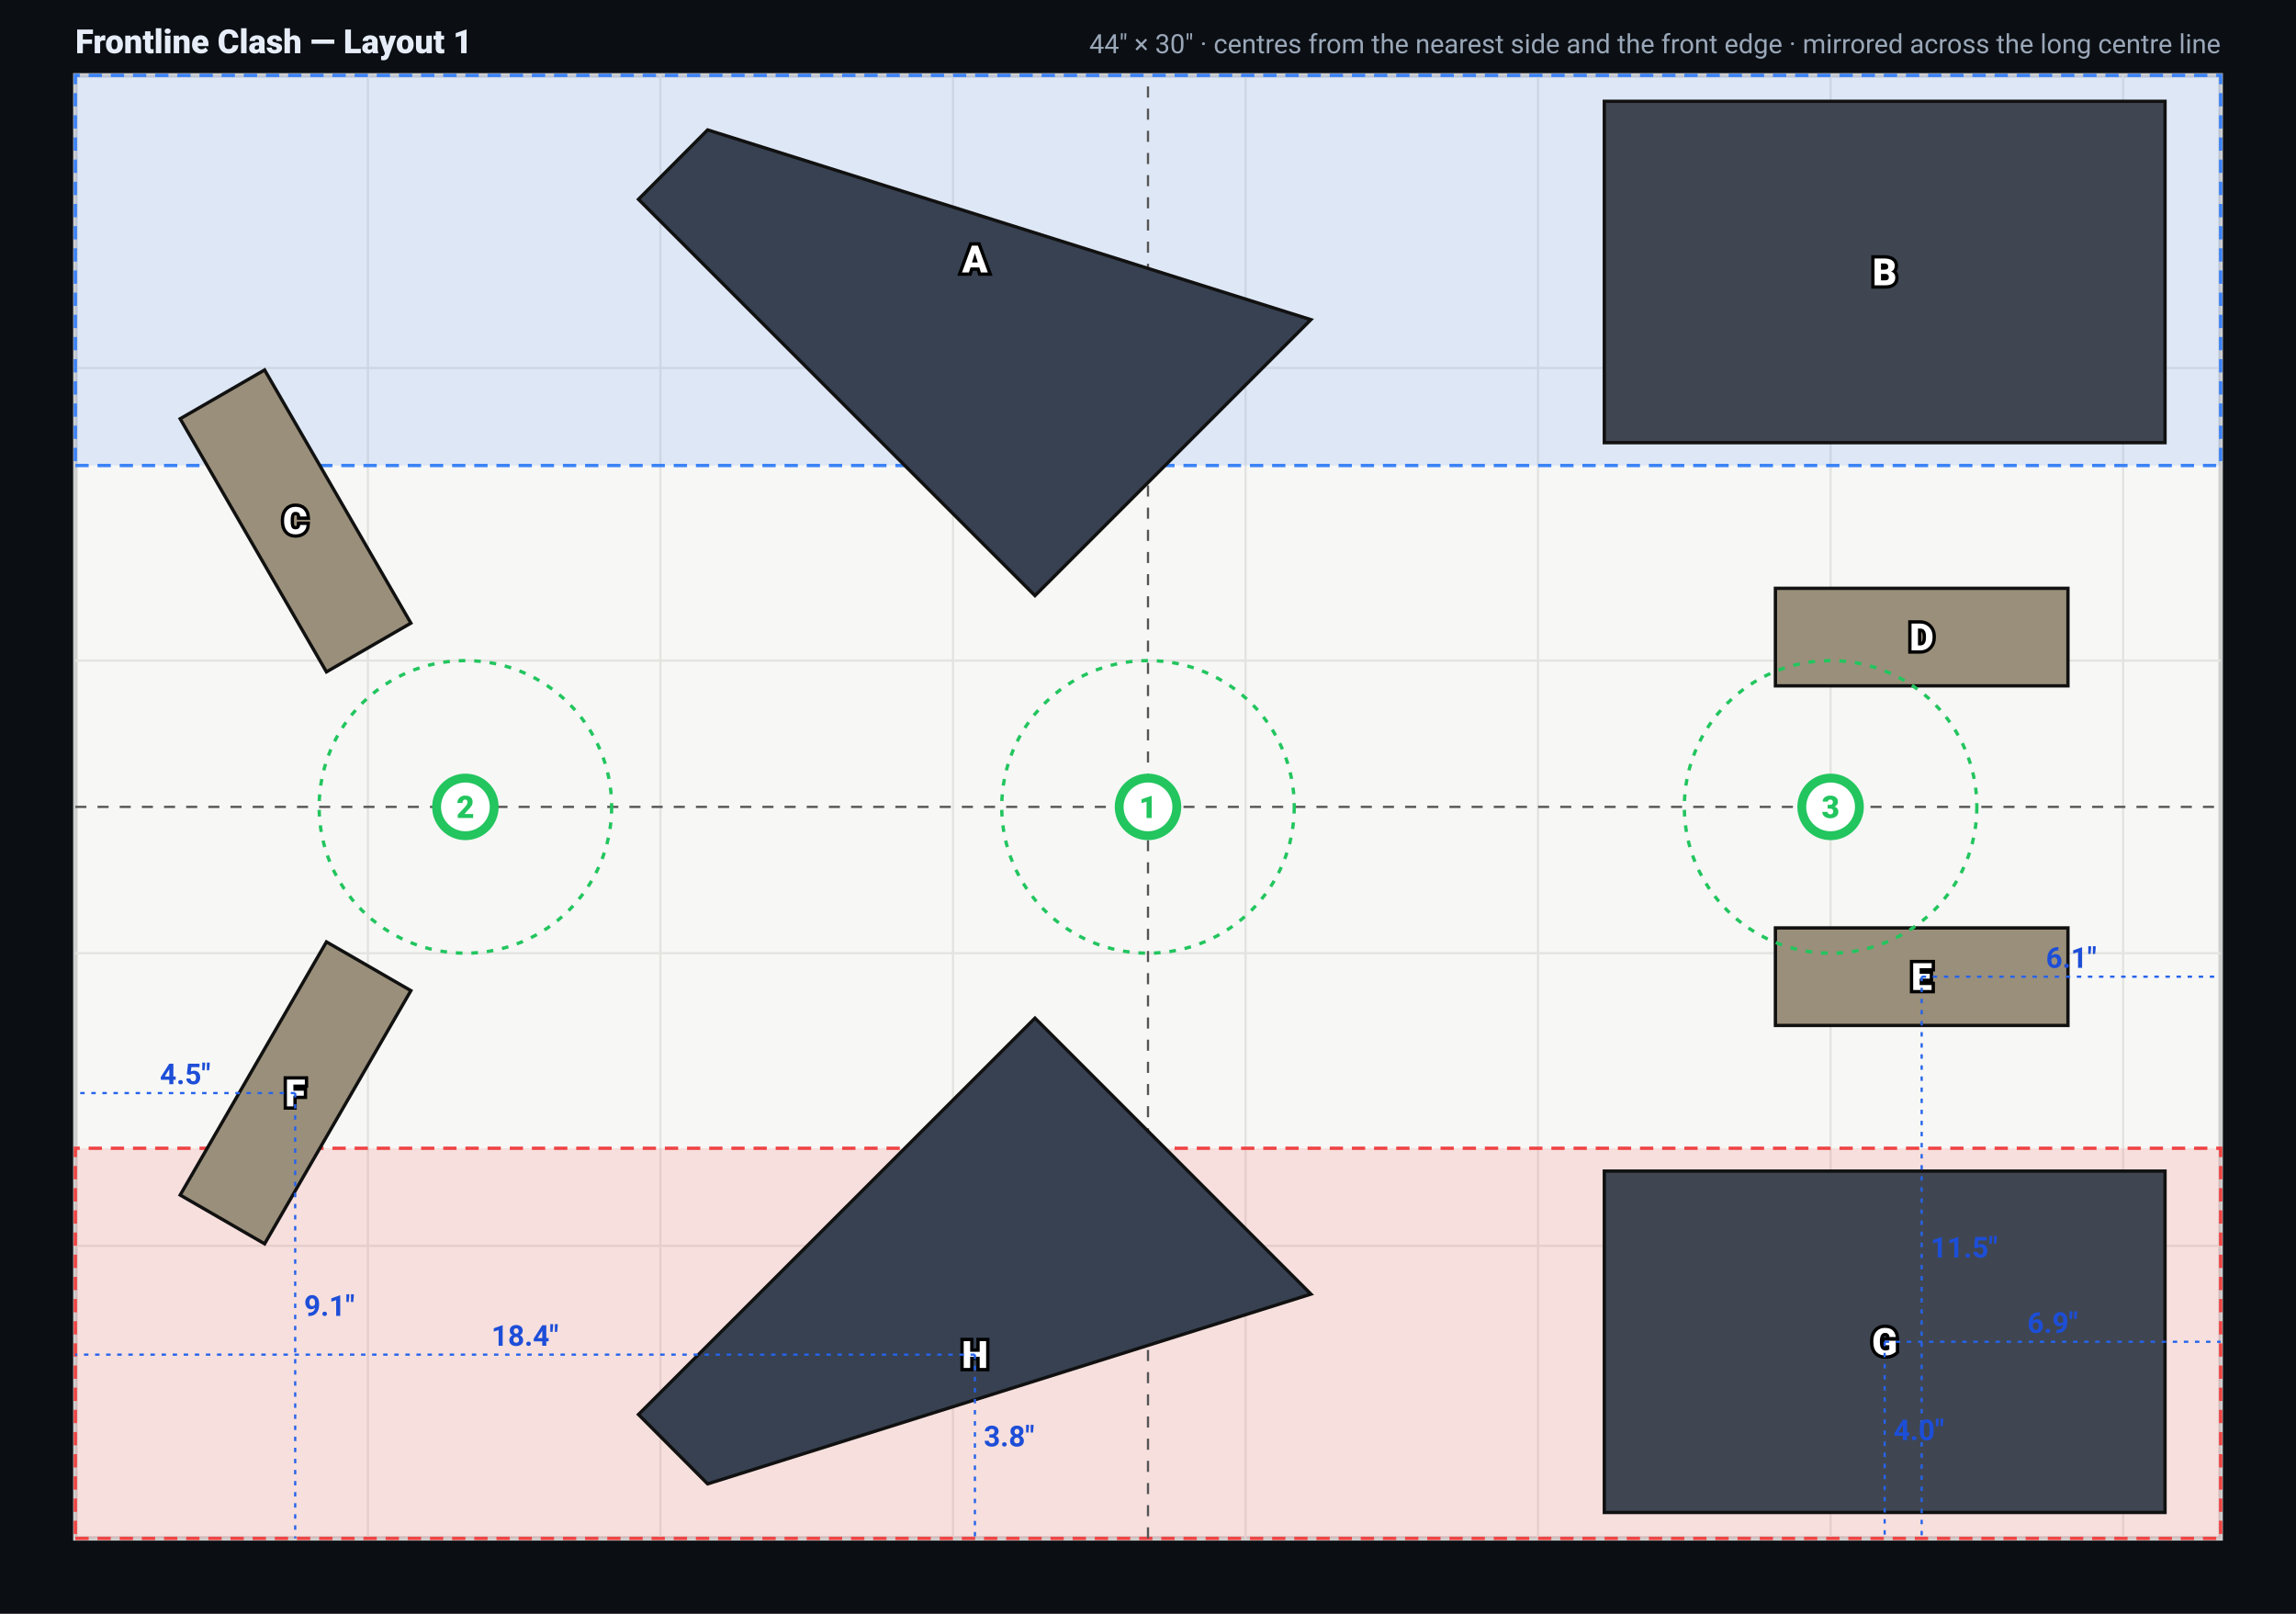
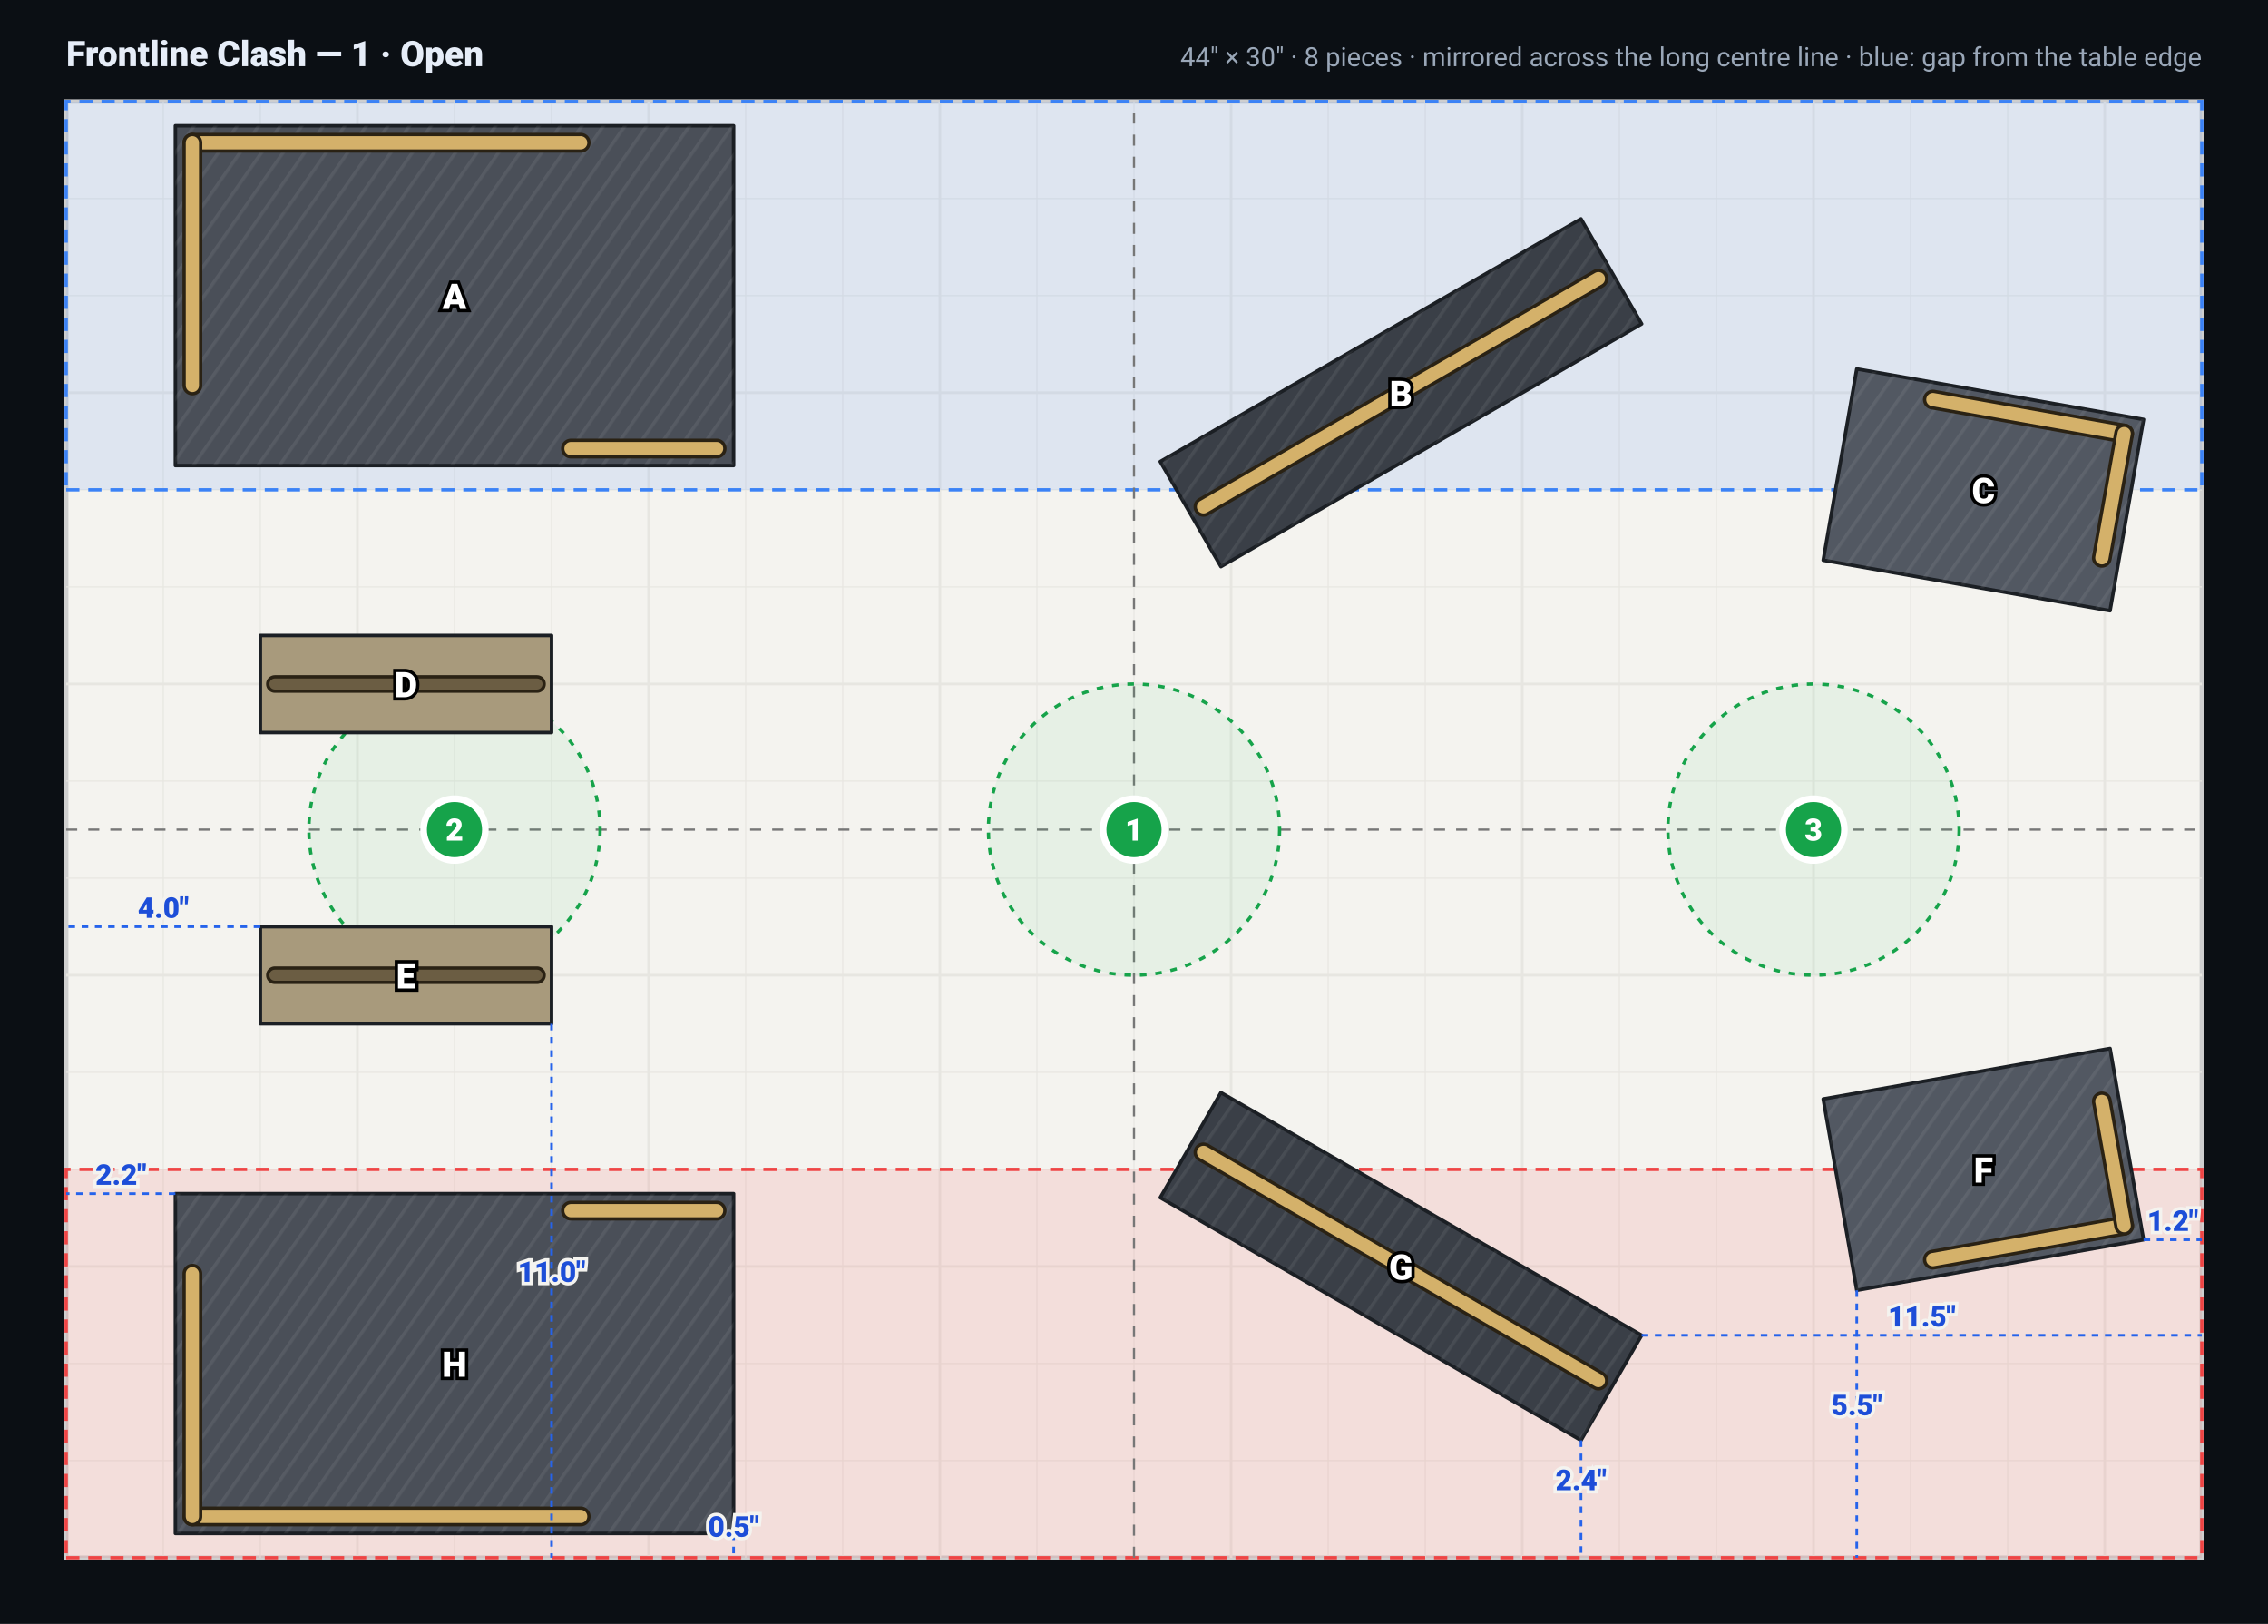
- <svg xmlns="http://www.w3.org/2000/svg" viewBox="0 0 1036 728" role="img" aria-label="FC-1" font-family="-apple-system,Segoe UI,Roboto,sans-serif">
-   <rect x="0" y="0" width="1036" height="728" fill="#0b0f14" />
-   <rect x="34" y="34" width="968" height="660" fill="#f7f7f5" stroke="#cfcfcf" stroke-width="2" />
-   <line x1="166.0" y1="34" x2="166.0" y2="694" stroke="#e3e3e0" stroke-width="1" />
-   <line x1="298.0" y1="34" x2="298.0" y2="694" stroke="#e3e3e0" stroke-width="1" />
-   <line x1="430.0" y1="34" x2="430.0" y2="694" stroke="#e3e3e0" stroke-width="1" />
-   <line x1="562.0" y1="34" x2="562.0" y2="694" stroke="#e3e3e0" stroke-width="1" />
-   <line x1="694.0" y1="34" x2="694.0" y2="694" stroke="#e3e3e0" stroke-width="1" />
-   <line x1="826.0" y1="34" x2="826.0" y2="694" stroke="#e3e3e0" stroke-width="1" />
-   <line x1="958.0" y1="34" x2="958.0" y2="694" stroke="#e3e3e0" stroke-width="1" />
-   <line x1="34" y1="562.0" x2="1002" y2="562.0" stroke="#e3e3e0" stroke-width="1" />
-   <line x1="34" y1="430.0" x2="1002" y2="430.0" stroke="#e3e3e0" stroke-width="1" />
-   <line x1="34" y1="298.0" x2="1002" y2="298.0" stroke="#e3e3e0" stroke-width="1" />
-   <line x1="34" y1="166.0" x2="1002" y2="166.0" stroke="#e3e3e0" stroke-width="1" />
-   <polygon points="34.0,694.0 1002.0,694.0 1002.0,518.0 34.0,518.0" fill="rgba(239,68,68,0.13)" stroke="#ef4444" stroke-dasharray="6 4" stroke-width="1.5" />
-   <polygon points="34.0,210.0 1002.0,210.0 1002.0,34.0 34.0,34.0" fill="rgba(59,130,246,0.13)" stroke="#3b82f6" stroke-dasharray="6 4" stroke-width="1.5" />
-   <line x1="34.0" y1="364.0" x2="1002.0" y2="364.0" stroke="#555" stroke-dasharray="5 5" stroke-width="1" />
-   <line x1="518.0" y1="694.0" x2="518.0" y2="34.0" stroke="#555" stroke-dasharray="5 5" stroke-width="1" />
-   <polygon points="288.1,89.9 467.0,268.7 591.5,144.2 319.3,58.6" fill="#374151" stroke="#111" stroke-width="1.5" />
-   <text x="439.9" y="122.9" text-anchor="middle" font-size="17" font-weight="800" fill="#fff" stroke="#000" stroke-width="3" paint-order="stroke">A</text>
-   <polygon points="976.9,45.7 976.9,199.7 723.9,199.7 723.9,45.7" fill="#3f4652" stroke="#111" stroke-width="1.5" />
-   <text x="850.4" y="128.7" text-anchor="middle" font-size="17" font-weight="800" fill="#fff" stroke="#000" stroke-width="3" paint-order="stroke">B</text>
-   <polygon points="185.4,281.1 147.3,303.1 81.3,188.9 119.4,166.9" fill="#9a8f7a" stroke="#111" stroke-width="1.5" />
-   <text x="133.2" y="240.9" text-anchor="middle" font-size="17" font-weight="800" fill="#fff" stroke="#000" stroke-width="3" paint-order="stroke">C</text>
-   <polygon points="933.1,309.4 933.1,265.4 801.1,265.4 801.1,309.4" fill="#9a8f7a" stroke="#111" stroke-width="1.5" />
-   <text x="867.1" y="293.4" text-anchor="middle" font-size="17" font-weight="800" fill="#fff" stroke="#000" stroke-width="3" paint-order="stroke">D</text>
-   <polygon points="933.1,418.6 933.1,462.6 801.1,462.6 801.1,418.6" fill="#9a8f7a" stroke="#111" stroke-width="1.5" />
-   <text x="867.1" y="446.6" text-anchor="middle" font-size="17" font-weight="800" fill="#fff" stroke="#000" stroke-width="3" paint-order="stroke">E</text>
-   <polygon points="185.4,446.9 147.3,424.9 81.3,539.1 119.4,561.1" fill="#9a8f7a" stroke="#111" stroke-width="1.5" />
-   <text x="133.2" y="499.1" text-anchor="middle" font-size="17" font-weight="800" fill="#fff" stroke="#000" stroke-width="3" paint-order="stroke">F</text>
-   <polygon points="976.9,682.3 976.9,528.3 723.9,528.3 723.9,682.3" fill="#3f4652" stroke="#111" stroke-width="1.5" />
-   <text x="850.4" y="611.3" text-anchor="middle" font-size="17" font-weight="800" fill="#fff" stroke="#000" stroke-width="3" paint-order="stroke">G</text>
-   <polygon points="288.1,638.1 467.0,459.3 591.5,583.8 319.3,669.4" fill="#374151" stroke="#111" stroke-width="1.5" />
-   <text x="439.9" y="617.1" text-anchor="middle" font-size="17" font-weight="800" fill="#fff" stroke="#000" stroke-width="3" paint-order="stroke">H</text>
-   <circle cx="518.0" cy="364.0" r="66.0" fill="none" stroke="#22c55e" stroke-width="1.5" stroke-dasharray="3 4" />
-   <circle cx="518.0" cy="364.0" r="13" fill="#fff" stroke="#22c55e" stroke-width="4" />
-   <text x="518.0" y="369.0" text-anchor="middle" font-size="14" font-weight="800" fill="#22c55e">1</text>
-   <circle cx="210.0" cy="364.0" r="66.0" fill="none" stroke="#22c55e" stroke-width="1.5" stroke-dasharray="3 4" />
-   <circle cx="210.0" cy="364.0" r="13" fill="#fff" stroke="#22c55e" stroke-width="4" />
-   <text x="210.0" y="369.0" text-anchor="middle" font-size="14" font-weight="800" fill="#22c55e">2</text>
-   <circle cx="826.0" cy="364.0" r="66.0" fill="none" stroke="#22c55e" stroke-width="1.5" stroke-dasharray="3 4" />
-   <circle cx="826.0" cy="364.0" r="13" fill="#fff" stroke="#22c55e" stroke-width="4" />
-   <text x="826.0" y="369.0" text-anchor="middle" font-size="14" font-weight="800" fill="#22c55e">3</text>
-   <line x1="867.1" y1="440.6" x2="1002.0" y2="440.6" stroke="#2563eb" stroke-width="1" stroke-dasharray="2 3" />
-   <line x1="867.1" y1="440.6" x2="867.1" y2="694.0" stroke="#2563eb" stroke-width="1" stroke-dasharray="2 3" />
-   <text x="934.6" y="436.6" text-anchor="middle" font-size="13" font-weight="700" fill="#1d4ed8">6.1"</text>
-   <text x="871.1" y="567.3" font-size="13" font-weight="700" fill="#1d4ed8">11.5"</text>
-   <line x1="133.2" y1="493.1" x2="34.0" y2="493.1" stroke="#2563eb" stroke-width="1" stroke-dasharray="2 3" />
-   <line x1="133.2" y1="493.1" x2="133.2" y2="694.0" stroke="#2563eb" stroke-width="1" stroke-dasharray="2 3" />
-   <text x="83.6" y="489.1" text-anchor="middle" font-size="13" font-weight="700" fill="#1d4ed8">4.5"</text>
-   <text x="137.2" y="593.6" font-size="13" font-weight="700" fill="#1d4ed8">9.1"</text>
-   <line x1="850.4" y1="605.3" x2="1002.0" y2="605.3" stroke="#2563eb" stroke-width="1" stroke-dasharray="2 3" />
-   <line x1="850.4" y1="605.3" x2="850.4" y2="694.0" stroke="#2563eb" stroke-width="1" stroke-dasharray="2 3" />
-   <text x="926.2" y="601.3" text-anchor="middle" font-size="13" font-weight="700" fill="#1d4ed8">6.9"</text>
-   <text x="854.4" y="649.7" font-size="13" font-weight="700" fill="#1d4ed8">4.0"</text>
-   <line x1="439.9" y1="611.1" x2="34.0" y2="611.1" stroke="#2563eb" stroke-width="1" stroke-dasharray="2 3" />
-   <line x1="439.9" y1="611.1" x2="439.9" y2="694.0" stroke="#2563eb" stroke-width="1" stroke-dasharray="2 3" />
-   <text x="236.9" y="607.1" text-anchor="middle" font-size="13" font-weight="700" fill="#1d4ed8">18.4"</text>
-   <text x="443.9" y="652.5" font-size="13" font-weight="700" fill="#1d4ed8">3.8"</text>
-   <text x="34" y="24" font-size="15" font-weight="800" fill="#e6edf8">Frontline Clash — Layout 1</text>
-   <text x="1002" y="24" text-anchor="end" font-size="12" fill="#9aa7b8">44" × 30" · centres from the nearest side and the front edge · mirrored across the long centre line</text>
+ <svg xmlns="http://www.w3.org/2000/svg" viewBox="0 0 1028 736" role="img" aria-label="FC-1" font-family="-apple-system,Segoe UI,Roboto,sans-serif">
+   <defs>
+     <pattern id="rub" width="8" height="8" patternUnits="userSpaceOnUse" patternTransform="rotate(35)">
+       <rect width="8" height="8" fill="none" />
+       <line x1="0" y1="0" x2="0" y2="8" stroke="#ffffff" stroke-opacity="0.07" stroke-width="3" />
+     </pattern>
+   </defs>
+   <rect width="1028" height="736" fill="#0b0f14" />
+   <rect x="30" y="46" width="968" height="660" fill="#f4f3ef" stroke="#cfcfcf" stroke-width="2" />
+   <line x1="74.0" y1="46" x2="74.0" y2="706" stroke="#e7e6e1" stroke-width="0.5" />
+   <line x1="118.0" y1="46" x2="118.0" y2="706" stroke="#e7e6e1" stroke-width="0.5" />
+   <line x1="162.0" y1="46" x2="162.0" y2="706" stroke="#e7e6e1" stroke-width="1.2" />
+   <line x1="206.0" y1="46" x2="206.0" y2="706" stroke="#e7e6e1" stroke-width="0.5" />
+   <line x1="250.0" y1="46" x2="250.0" y2="706" stroke="#e7e6e1" stroke-width="0.5" />
+   <line x1="294.0" y1="46" x2="294.0" y2="706" stroke="#e7e6e1" stroke-width="1.2" />
+   <line x1="338.0" y1="46" x2="338.0" y2="706" stroke="#e7e6e1" stroke-width="0.5" />
+   <line x1="382.0" y1="46" x2="382.0" y2="706" stroke="#e7e6e1" stroke-width="0.5" />
+   <line x1="426.0" y1="46" x2="426.0" y2="706" stroke="#e7e6e1" stroke-width="1.2" />
+   <line x1="470.0" y1="46" x2="470.0" y2="706" stroke="#e7e6e1" stroke-width="0.5" />
+   <line x1="514.0" y1="46" x2="514.0" y2="706" stroke="#e7e6e1" stroke-width="0.5" />
+   <line x1="558.0" y1="46" x2="558.0" y2="706" stroke="#e7e6e1" stroke-width="1.2" />
+   <line x1="602.0" y1="46" x2="602.0" y2="706" stroke="#e7e6e1" stroke-width="0.5" />
+   <line x1="646.0" y1="46" x2="646.0" y2="706" stroke="#e7e6e1" stroke-width="0.5" />
+   <line x1="690.0" y1="46" x2="690.0" y2="706" stroke="#e7e6e1" stroke-width="1.2" />
+   <line x1="734.0" y1="46" x2="734.0" y2="706" stroke="#e7e6e1" stroke-width="0.5" />
+   <line x1="778.0" y1="46" x2="778.0" y2="706" stroke="#e7e6e1" stroke-width="0.5" />
+   <line x1="822.0" y1="46" x2="822.0" y2="706" stroke="#e7e6e1" stroke-width="1.2" />
+   <line x1="866.0" y1="46" x2="866.0" y2="706" stroke="#e7e6e1" stroke-width="0.5" />
+   <line x1="910.0" y1="46" x2="910.0" y2="706" stroke="#e7e6e1" stroke-width="0.5" />
+   <line x1="954.0" y1="46" x2="954.0" y2="706" stroke="#e7e6e1" stroke-width="1.2" />
+   <line x1="30" y1="662.0" x2="998" y2="662.0" stroke="#e7e6e1" stroke-width="0.5" />
+   <line x1="30" y1="618.0" x2="998" y2="618.0" stroke="#e7e6e1" stroke-width="0.5" />
+   <line x1="30" y1="574.0" x2="998" y2="574.0" stroke="#e7e6e1" stroke-width="1.2" />
+   <line x1="30" y1="530.0" x2="998" y2="530.0" stroke="#e7e6e1" stroke-width="0.5" />
+   <line x1="30" y1="486.0" x2="998" y2="486.0" stroke="#e7e6e1" stroke-width="0.5" />
+   <line x1="30" y1="442.0" x2="998" y2="442.0" stroke="#e7e6e1" stroke-width="1.2" />
+   <line x1="30" y1="398.0" x2="998" y2="398.0" stroke="#e7e6e1" stroke-width="0.5" />
+   <line x1="30" y1="354.0" x2="998" y2="354.0" stroke="#e7e6e1" stroke-width="0.5" />
+   <line x1="30" y1="310.0" x2="998" y2="310.0" stroke="#e7e6e1" stroke-width="1.2" />
+   <line x1="30" y1="266.0" x2="998" y2="266.0" stroke="#e7e6e1" stroke-width="0.5" />
+   <line x1="30" y1="222.0" x2="998" y2="222.0" stroke="#e7e6e1" stroke-width="0.5" />
+   <line x1="30" y1="178.0" x2="998" y2="178.0" stroke="#e7e6e1" stroke-width="1.2" />
+   <line x1="30" y1="134.0" x2="998" y2="134.0" stroke="#e7e6e1" stroke-width="0.5" />
+   <line x1="30" y1="90.0" x2="998" y2="90.0" stroke="#e7e6e1" stroke-width="0.5" />
+   <polygon points="30.0,706.0 998.0,706.0 998.0,530.0 30.0,530.0" fill="rgba(239,68,68,0.12)" stroke="#ef4444" stroke-dasharray="6 4" stroke-width="1.5" />
+   <polygon points="30.0,222.0 998.0,222.0 998.0,46.0 30.0,46.0" fill="rgba(59,130,246,0.12)" stroke="#3b82f6" stroke-dasharray="6 4" stroke-width="1.5" />
+   <line x1="30.0" y1="376.0" x2="998.0" y2="376.0" stroke="#777" stroke-dasharray="5 5" stroke-width="1" />
+   <line x1="514.0" y1="706.0" x2="514.0" y2="46.0" stroke="#777" stroke-dasharray="5 5" stroke-width="1" />
+   <circle cx="514.0" cy="376.0" r="66.0" fill="rgba(34,197,94,0.07)" stroke="#16a34a" stroke-width="1.5" stroke-dasharray="3 4" />
+   <circle cx="206.0" cy="376.0" r="66.0" fill="rgba(34,197,94,0.07)" stroke="#16a34a" stroke-width="1.5" stroke-dasharray="3 4" />
+   <circle cx="822.0" cy="376.0" r="66.0" fill="rgba(34,197,94,0.07)" stroke="#16a34a" stroke-width="1.5" stroke-dasharray="3 4" />
+   <polygon points="332.5,57.0 332.5,211.0 79.5,211.0 79.5,57.0" fill="#4a4f58" stroke="#1b1f24" stroke-width="1.6" stroke-linejoin="round" />
+   <polygon points="332.5,57.0 332.5,211.0 79.5,211.0 79.5,57.0" fill="url(#rub)" />
+   <polyline points="87.2,64.7 263.2,64.7" fill="none" stroke="#2a2214" stroke-width="9" stroke-linecap="round" />
+   <polyline points="87.2,64.7 263.2,64.7" fill="none" stroke="#d4b16a" stroke-width="6" stroke-linecap="round" />
+   <polyline points="87.2,64.7 87.2,174.7" fill="none" stroke="#2a2214" stroke-width="9" stroke-linecap="round" />
+   <polyline points="87.2,64.7 87.2,174.7" fill="none" stroke="#d4b16a" stroke-width="6" stroke-linecap="round" />
+   <polyline points="258.8,203.3 324.8,203.3" fill="none" stroke="#2a2214" stroke-width="9" stroke-linecap="round" />
+   <polyline points="258.8,203.3 324.8,203.3" fill="none" stroke="#d4b16a" stroke-width="6" stroke-linecap="round" />
+   <text x="206.0" y="140.0" text-anchor="middle" font-size="16" font-weight="800" fill="#fff" stroke="#000" stroke-width="3" paint-order="stroke">A</text>
+   <polygon points="716.6,99.2 744.1,146.8 553.4,256.8 525.9,209.2" fill="#3a3f47" stroke="#1b1f24" stroke-width="1.6" stroke-linejoin="round" />
+   <polygon points="716.6,99.2 744.1,146.8 553.4,256.8 525.9,209.2" fill="url(#rub)" />
+   <polyline points="545.5,229.7 724.5,126.3" fill="none" stroke="#2a2214" stroke-width="9" stroke-linecap="round" />
+   <polyline points="545.5,229.7 724.5,126.3" fill="none" stroke="#d4b16a" stroke-width="6" stroke-linecap="round" />
+   <text x="635.0" y="184.0" text-anchor="middle" font-size="16" font-weight="800" fill="#fff" stroke="#000" stroke-width="3" paint-order="stroke">B</text>
+   <polygon points="971.6,190.1 956.4,276.8 826.4,253.9 841.6,167.2" fill="#525862" stroke="#1b1f24" stroke-width="1.6" stroke-linejoin="round" />
+   <polygon points="971.6,190.1 956.4,276.8 826.4,253.9 841.6,167.2" fill="url(#rub)" />
+   <polyline points="962.8,196.5 876.1,181.1" fill="none" stroke="#2a2214" stroke-width="9" stroke-linecap="round" />
+   <polyline points="962.8,196.5 876.1,181.1" fill="none" stroke="#d4b16a" stroke-width="6" stroke-linecap="round" />
+   <polyline points="962.8,196.5 952.7,252.8" fill="none" stroke="#2a2214" stroke-width="9" stroke-linecap="round" />
+   <polyline points="962.8,196.5 952.7,252.8" fill="none" stroke="#d4b16a" stroke-width="6" stroke-linecap="round" />
+   <text x="899.0" y="228.0" text-anchor="middle" font-size="16" font-weight="800" fill="#fff" stroke="#000" stroke-width="3" paint-order="stroke">C</text>
+   <polygon points="250.0,288.0 250.0,332.0 118.0,332.0 118.0,288.0" fill="#a89a7c" stroke="#1b1f24" stroke-width="1.6" stroke-linejoin="round" />
+   <polyline points="124.6,310.0 243.4,310.0" fill="none" stroke="#2a2214" stroke-width="8" stroke-linecap="round" />
+   <polyline points="124.6,310.0 243.4,310.0" fill="none" stroke="#6b5d43" stroke-width="5" stroke-linecap="round" />
+   <text x="184.0" y="316.0" text-anchor="middle" font-size="16" font-weight="800" fill="#fff" stroke="#000" stroke-width="3" paint-order="stroke">D</text>
+   <polygon points="250.0,464.0 250.0,420.0 118.0,420.0 118.0,464.0" fill="#a89a7c" stroke="#1b1f24" stroke-width="1.6" stroke-linejoin="round" />
+   <polyline points="124.6,442.0 243.4,442.0" fill="none" stroke="#2a2214" stroke-width="8" stroke-linecap="round" />
+   <polyline points="124.6,442.0 243.4,442.0" fill="none" stroke="#6b5d43" stroke-width="5" stroke-linecap="round" />
+   <text x="184.0" y="448.0" text-anchor="middle" font-size="16" font-weight="800" fill="#fff" stroke="#000" stroke-width="3" paint-order="stroke">E</text>
+   <polygon points="971.6,561.9 956.4,475.2 826.4,498.1 841.6,584.8" fill="#525862" stroke="#1b1f24" stroke-width="1.6" stroke-linejoin="round" />
+   <polygon points="971.6,561.9 956.4,475.2 826.4,498.1 841.6,584.8" fill="url(#rub)" />
+   <polyline points="962.8,555.5 876.1,570.9" fill="none" stroke="#2a2214" stroke-width="9" stroke-linecap="round" />
+   <polyline points="962.8,555.5 876.1,570.9" fill="none" stroke="#d4b16a" stroke-width="6" stroke-linecap="round" />
+   <polyline points="962.8,555.5 952.7,499.2" fill="none" stroke="#2a2214" stroke-width="9" stroke-linecap="round" />
+   <polyline points="962.8,555.5 952.7,499.2" fill="none" stroke="#d4b16a" stroke-width="6" stroke-linecap="round" />
+   <text x="899.0" y="536.0" text-anchor="middle" font-size="16" font-weight="800" fill="#fff" stroke="#000" stroke-width="3" paint-order="stroke">F</text>
+   <polygon points="716.6,652.8 744.1,605.2 553.4,495.2 525.9,542.8" fill="#3a3f47" stroke="#1b1f24" stroke-width="1.6" stroke-linejoin="round" />
+   <polygon points="716.6,652.8 744.1,605.2 553.4,495.2 525.9,542.8" fill="url(#rub)" />
+   <polyline points="545.5,522.3 724.5,625.7" fill="none" stroke="#2a2214" stroke-width="9" stroke-linecap="round" />
+   <polyline points="545.5,522.3 724.5,625.7" fill="none" stroke="#d4b16a" stroke-width="6" stroke-linecap="round" />
+   <text x="635.0" y="580.0" text-anchor="middle" font-size="16" font-weight="800" fill="#fff" stroke="#000" stroke-width="3" paint-order="stroke">G</text>
+   <polygon points="332.5,695.0 332.5,541.0 79.5,541.0 79.5,695.0" fill="#4a4f58" stroke="#1b1f24" stroke-width="1.6" stroke-linejoin="round" />
+   <polygon points="332.5,695.0 332.5,541.0 79.5,541.0 79.5,695.0" fill="url(#rub)" />
+   <polyline points="87.2,687.3 263.2,687.3" fill="none" stroke="#2a2214" stroke-width="9" stroke-linecap="round" />
+   <polyline points="87.2,687.3 263.2,687.3" fill="none" stroke="#d4b16a" stroke-width="6" stroke-linecap="round" />
+   <polyline points="87.2,687.3 87.2,577.3" fill="none" stroke="#2a2214" stroke-width="9" stroke-linecap="round" />
+   <polyline points="87.2,687.3 87.2,577.3" fill="none" stroke="#d4b16a" stroke-width="6" stroke-linecap="round" />
+   <polyline points="258.8,548.7 324.8,548.7" fill="none" stroke="#2a2214" stroke-width="9" stroke-linecap="round" />
+   <polyline points="258.8,548.7 324.8,548.7" fill="none" stroke="#d4b16a" stroke-width="6" stroke-linecap="round" />
+   <text x="206.0" y="624.0" text-anchor="middle" font-size="16" font-weight="800" fill="#fff" stroke="#000" stroke-width="3" paint-order="stroke">H</text>
+   <circle cx="514.0" cy="376.0" r="14" fill="#16a34a" stroke="#fff" stroke-width="3" />
+   <text x="514.0" y="381.0" text-anchor="middle" font-size="14" font-weight="800" fill="#fff">1</text>
+   <circle cx="206.0" cy="376.0" r="14" fill="#16a34a" stroke="#fff" stroke-width="3" />
+   <text x="206.0" y="381.0" text-anchor="middle" font-size="14" font-weight="800" fill="#fff">2</text>
+   <circle cx="822.0" cy="376.0" r="14" fill="#16a34a" stroke="#fff" stroke-width="3" />
+   <text x="822.0" y="381.0" text-anchor="middle" font-size="14" font-weight="800" fill="#fff">3</text>
+   <line x1="118.0" y1="420.0" x2="30.0" y2="420.0" stroke="#2563eb" stroke-width="1.2" stroke-dasharray="3 3" />
+   <text x="74.0" y="416.0" text-anchor="middle" font-size="13" font-weight="800" fill="#1d4ed8" stroke="#f4f3ef" stroke-width="3" paint-order="stroke">4.0"</text>
+   <line x1="250.0" y1="464.0" x2="250.0" y2="706.0" stroke="#2563eb" stroke-width="1.2" stroke-dasharray="3 3" />
+   <text x="250.0" y="581.0" text-anchor="middle" font-size="13" font-weight="800" fill="#1d4ed8" stroke="#f4f3ef" stroke-width="3" paint-order="stroke">11.0"</text>
+   <line x1="971.6" y1="561.9" x2="998.0" y2="561.9" stroke="#2563eb" stroke-width="1.2" stroke-dasharray="3 3" />
+   <text x="984.8" y="557.9" text-anchor="middle" font-size="13" font-weight="800" fill="#1d4ed8" stroke="#f4f3ef" stroke-width="3" paint-order="stroke">1.2"</text>
+   <line x1="841.6" y1="584.8" x2="841.6" y2="706.0" stroke="#2563eb" stroke-width="1.2" stroke-dasharray="3 3" />
+   <text x="841.6" y="641.4" text-anchor="middle" font-size="13" font-weight="800" fill="#1d4ed8" stroke="#f4f3ef" stroke-width="3" paint-order="stroke">5.5"</text>
+   <line x1="744.1" y1="605.2" x2="998.0" y2="605.2" stroke="#2563eb" stroke-width="1.2" stroke-dasharray="3 3" />
+   <text x="871.1" y="601.2" text-anchor="middle" font-size="13" font-weight="800" fill="#1d4ed8" stroke="#f4f3ef" stroke-width="3" paint-order="stroke">11.5"</text>
+   <line x1="716.6" y1="652.8" x2="716.6" y2="706.0" stroke="#2563eb" stroke-width="1.2" stroke-dasharray="3 3" />
+   <text x="716.6" y="675.4" text-anchor="middle" font-size="13" font-weight="800" fill="#1d4ed8" stroke="#f4f3ef" stroke-width="3" paint-order="stroke">2.4"</text>
+   <line x1="79.5" y1="541.0" x2="30.0" y2="541.0" stroke="#2563eb" stroke-width="1.2" stroke-dasharray="3 3" />
+   <text x="54.8" y="537.0" text-anchor="middle" font-size="13" font-weight="800" fill="#1d4ed8" stroke="#f4f3ef" stroke-width="3" paint-order="stroke">2.2"</text>
+   <line x1="332.5" y1="695.0" x2="332.5" y2="706.0" stroke="#2563eb" stroke-width="1.2" stroke-dasharray="3 3" />
+   <text x="332.5" y="696.5" text-anchor="middle" font-size="13" font-weight="800" fill="#1d4ed8" stroke="#f4f3ef" stroke-width="3" paint-order="stroke">0.5"</text>
+   <text x="30" y="30" font-size="16" font-weight="800" fill="#e6edf8">Frontline Clash — 1 · Open</text>
+   <text x="998" y="30" text-anchor="end" font-size="12" fill="#9aa7b8">44" × 30" · 8 pieces · mirrored across the long centre line · blue: gap from the table edge</text>
</svg>
